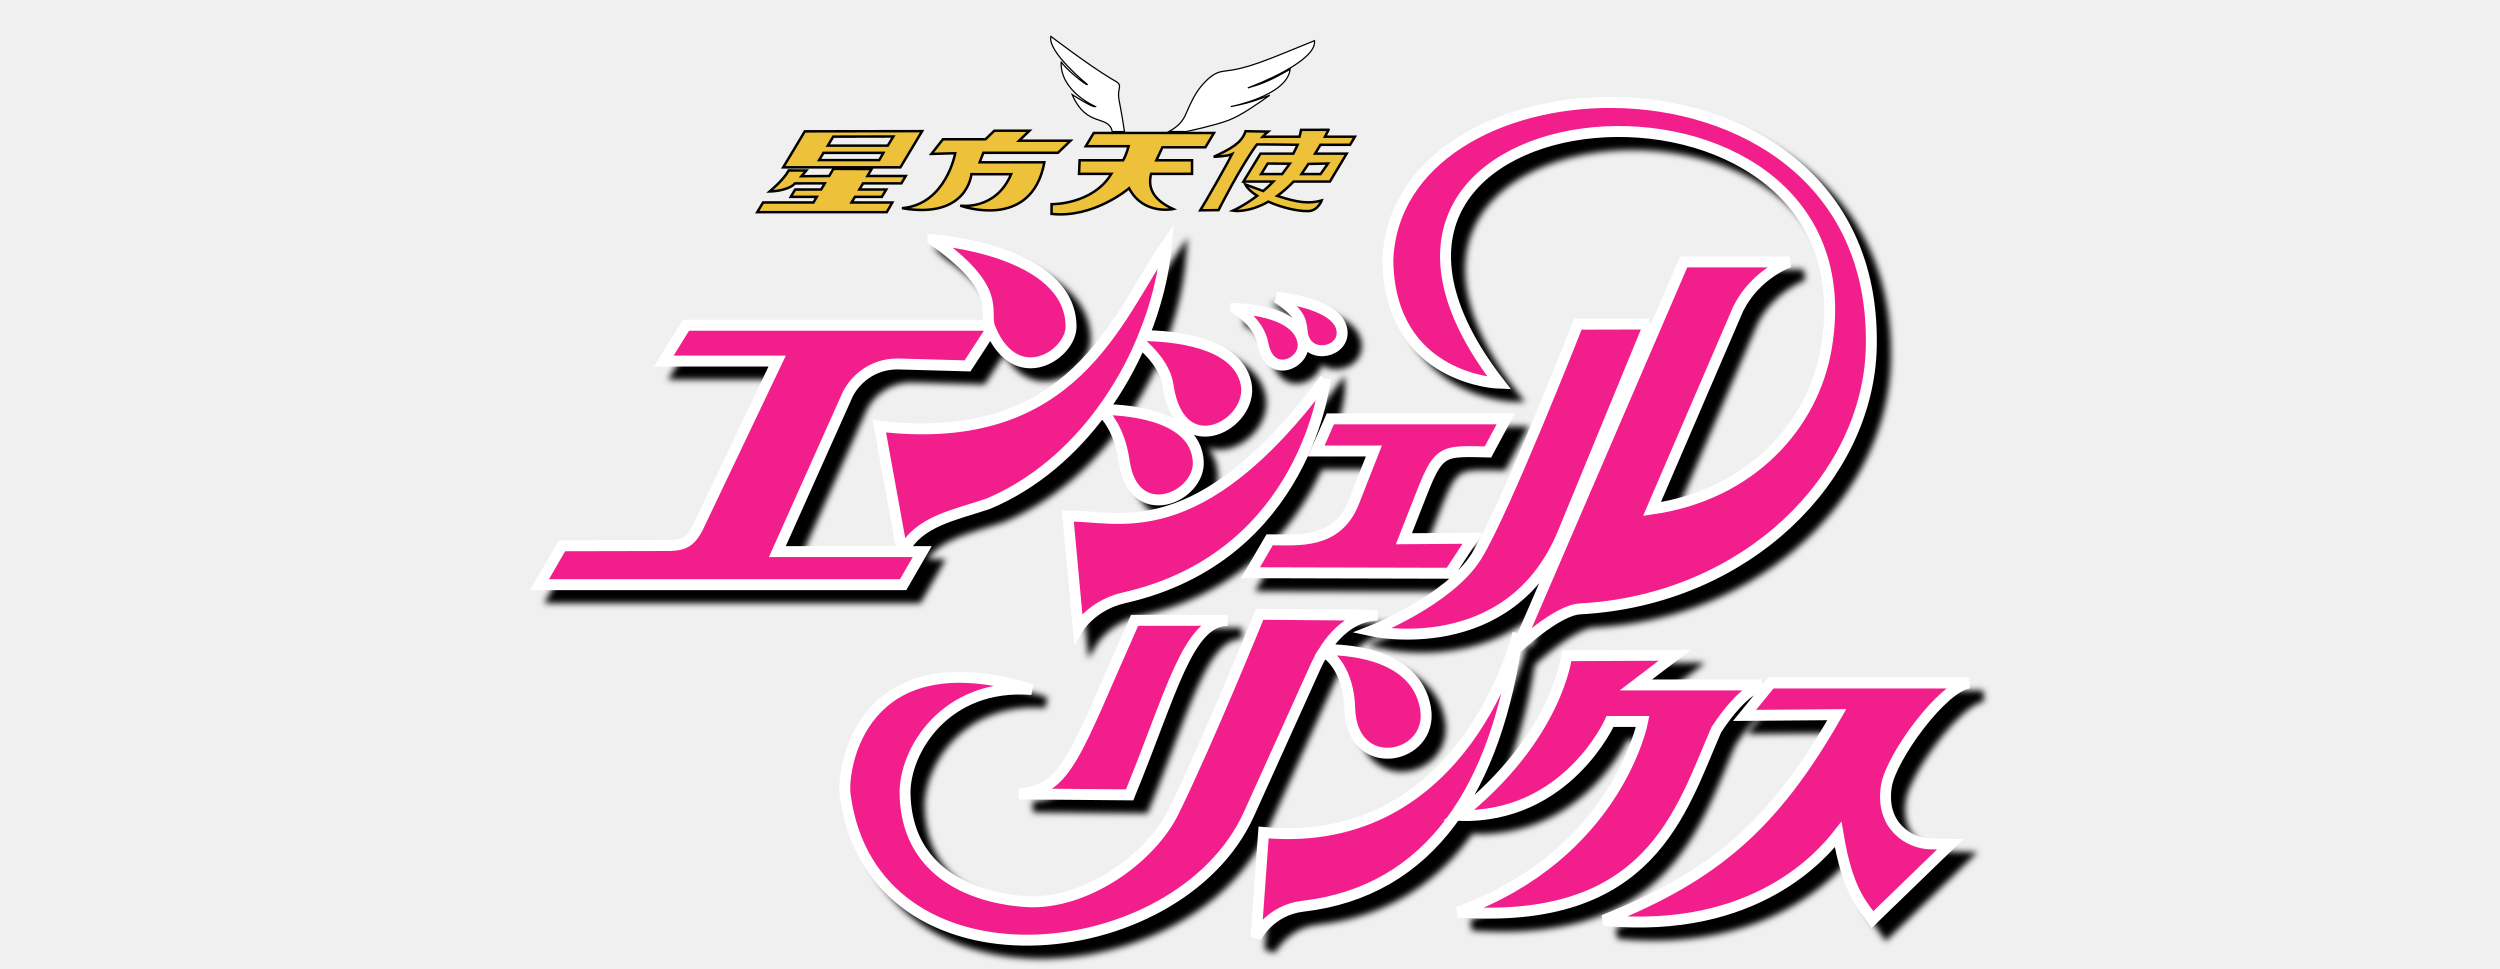
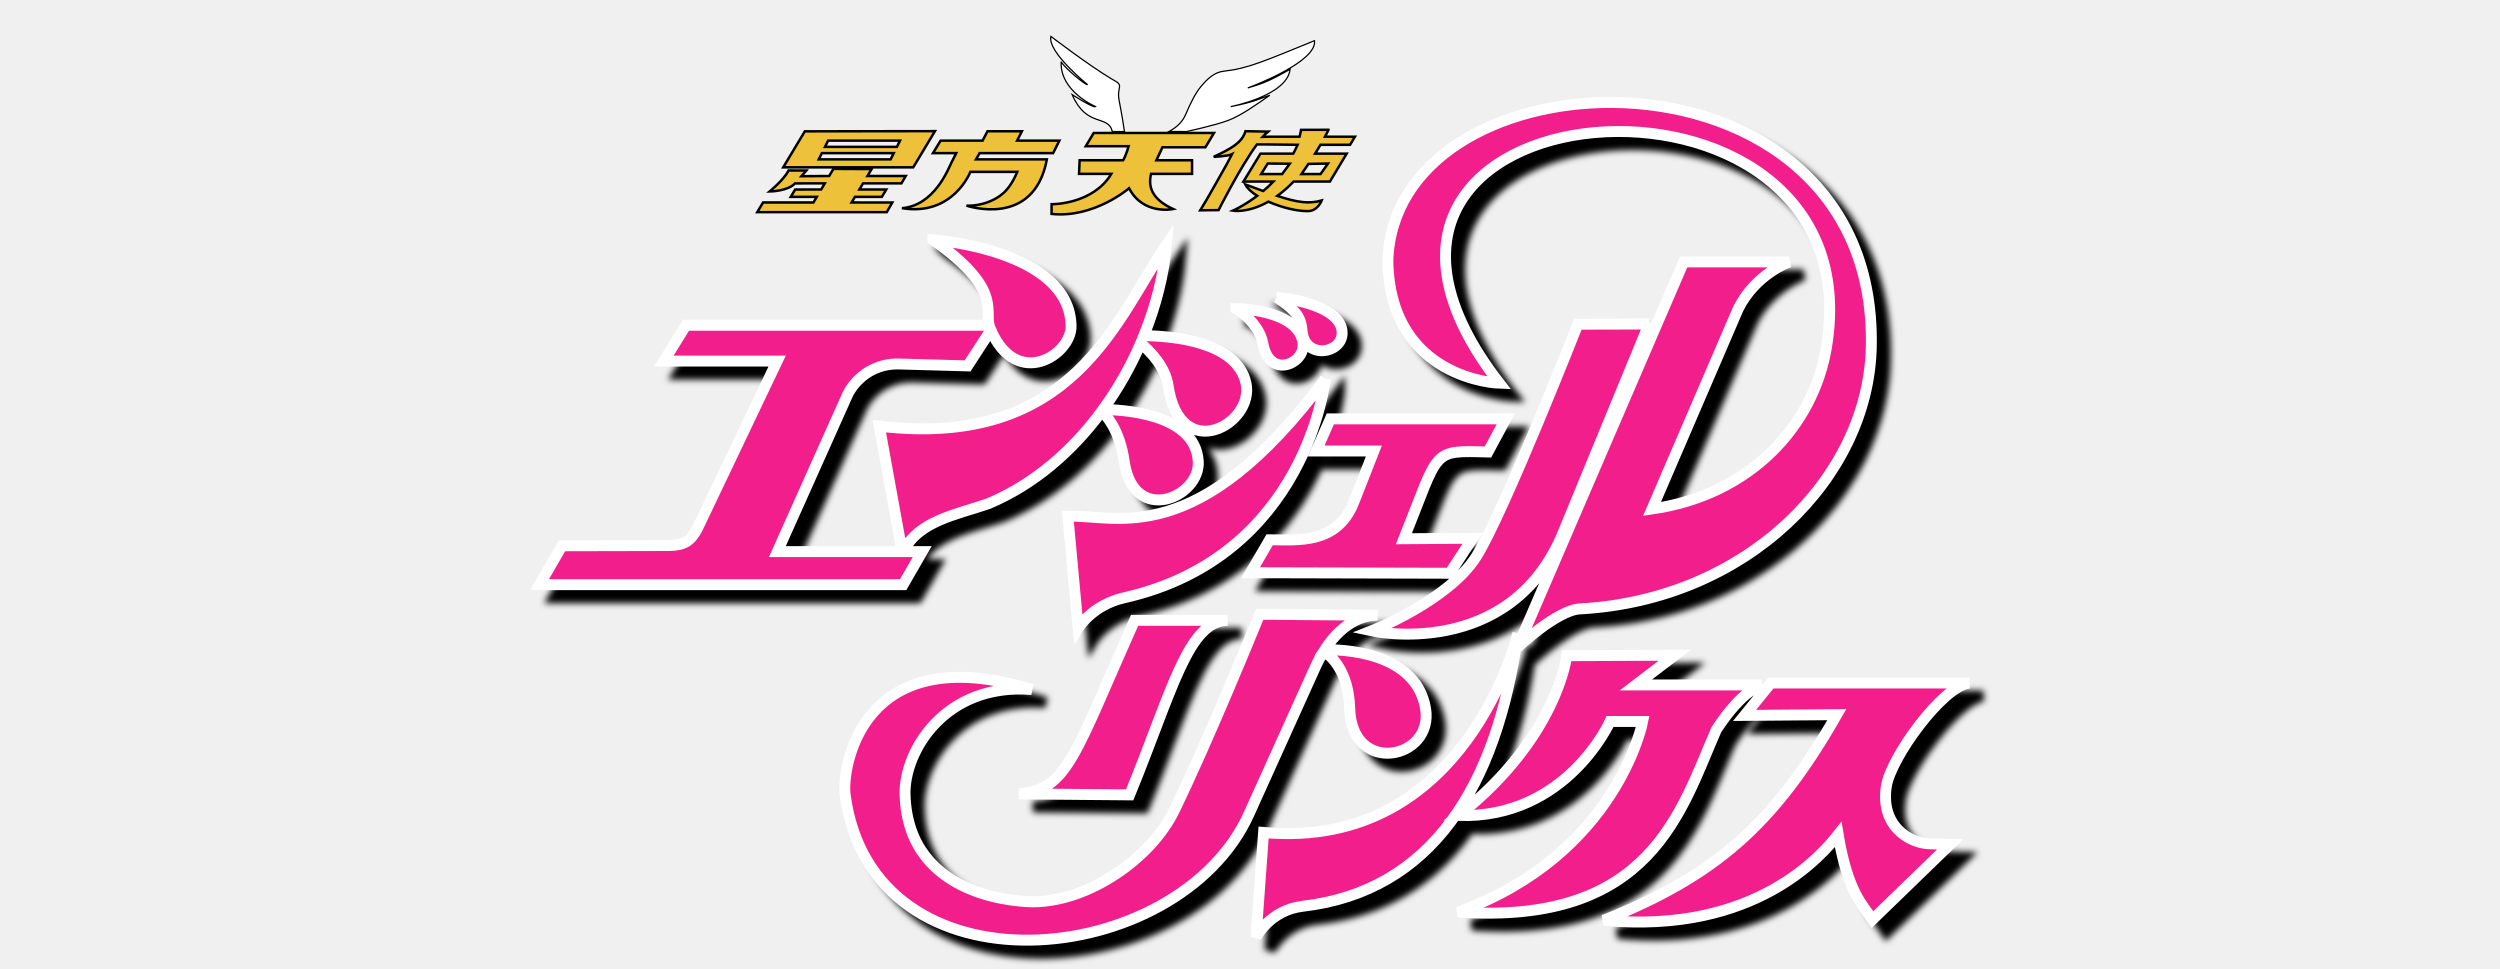
<svg xmlns="http://www.w3.org/2000/svg" version="1.1" id="svg2" width="800" height="310" viewBox="0 0 800 310">
  <defs id="defs6">
    <filter style="color-interpolation-filters:sRGB;" id="filter1269">
      <feGaussianBlur stdDeviation="1 1" result="blur" id="feGaussianBlur1267" />
    </filter>
  </defs>
  <g id="layer1" style="display:inline">
    <path id="path1062" d="m 520.338,36.967 c -36.171,-0.201 -70.693,18.105 -71.717,50.705 0.68,38.174 35.715,39.146 35.715,39.146 -75.346,-97.185 121.518,-112.887 104.644,-11.543 -4.19,25.166 -24.329,47.253 -55.831,51.775 l 27.603,-64.094 c 5.614,-11.229 16.374,-14.971 16.374,-14.971 H 543.284 L 490.105,211.342 c 0,0 12.64,-11.924 19.961,-12.319 53.524,-2.882 92.391,-42.097 93.26,-83.904 1.121,-53.923 -41.994,-77.925 -82.988,-78.153 z M 303.063,80.896 c 21.587,15.286 16.754,21.959 17.929,27.27 l -1.014,0.08 h -95.938 l -7.113,11.467 h 36.279 l -25.451,53.413 c -2.261,4.367 -4.434,5.498 -8.917,5.614 l -34.497,0.08 -7.188,12.451 h 116.361 l 6.11,-10.582 h -6.05 c 4.694,-9.77 16.744,-11.749 27.176,-15.323 14.67,-6.154 26.948,-16.864 36.332,-29.605 1.29,1.191 5.726,5.879 7.169,16.007 2.965,20.81 24.424,11.593 23.707,0 -0.981,-15.855 -26.016,-16.536 -30.498,-16.533 4.84,-6.655 8.889,-13.848 12.084,-21.228 3.213,2.75 7.874,7.638 8.743,13.51 3.802,25.69 27.752,12.358 24.951,-0.7 -2.89,-13.474 -23.823,-15.137 -32.696,-15.243 3.928,-9.69 6.409,-19.626 7.219,-29.022 -16.014,23.429 -29.632,65.322 -91.86,58.003 l 7.287,40.134 h -39.926 c 7.499,-16.759 19.501,-43.573 22.496,-50.277 0,0 4.285,-9.712 16.011,-9.776 l 22.363,0.624 7.449,-11.46 c 8.411,19.233 25.771,7.804 25.67,-1.23 -0.275,-24.561 -44.19,-27.675 -44.19,-27.675 z m 110.001,18.395 c 6.667,4.523 7.784,6.77 8.108,10.722 0.767,9.361 12.845,7.449 12.829,0.704 -0.023,-9.591 -20.937,-11.426 -20.937,-11.426 z m -13.06,3.628 c 0,0 7.349,4.276 8.615,11.15 2.166,11.763 13.715,6.39 12.867,-0.117 -1.413,-10.842 -21.482,-11.032 -21.482,-11.032 z m 132.198,4.941 -22.772,0.057 c 0,0 -23.577,60 -32.42,74.214 -8.842,14.214 -33.634,23.93 -33.634,23.93 0,0 44.329,9.888 61.336,-31.425 27.49,-66.776 27.49,-66.776 27.49,-66.776 z M 428.599,125.449 c -41.022,55.027 -66.716,43.45 -82.375,43.891 l 3.307,35.84 c 0,0 4.458,-7.397 14.668,-9.704 58.604,-13.242 64.4,-70.026 64.4,-70.026 z m 1.619,12.754 -4.521,10.291 h 18.455 l -6.394,16.299 c -5.391,13.746 -18.062,12.107 -26.956,12.107 l -6.14,10.544 63.765,0.166 7.332,-11.199 -21.993,0.155 c 11.522,-28.734 8.586,-28.226 26.888,-27.759 l 5.709,-10.605 z m -22.613,62.535 c 0,0 -16.314,40.238 -27.448,63.004 -7.325,14.978 -27.09,28.896 -44.912,29.007 -2.378,0.015 -40.176,-0.31 -41.114,-34.308 -0.383,-13.897 12.867,-35.836 40.546,-33.63 -54.917,-16.762 -60.784,25.545 -59.728,33.608 8.619,65.811 106.582,56.378 129.224,6.258 l 21.247,-47.031 c 0.865,-1.914 1.781,-3.57 2.716,-5.07 2.05,1.309 7.921,6.082 8.289,18.296 0.655,21.737 27.004,16.301 24.263,0 -3.106,-18.473 -27.367,-18.882 -32.264,-18.777 6.5,-10.09 14.077,-11.01 16.268,-11.051 z m 37.088,0.306 0.655,0.004 c 0,0 -0.255,-0.011 -0.655,-0.004 z m -77.112,1.638 c -19.308,43.207 -21.357,54.213 -37.016,55.536 l 35.431,0.314 c 13.568,-33.062 18.606,-55.694 31.394,-55.85 z m 122.66,4.15 c 0,0 -16.318,69.693 -81.38,63.738 l -2.429,33.524 c 0,0 4.438,-8.704 14.997,-9.928 40.904,-4.742 62.159,-37.987 68.812,-87.335 z m 50.235,7.007 -34.622,0.155 c 0,0 -2.807,26.043 -34.622,51.151 34.621,1.092 48.503,-30.1 48.503,-30.1 h 10.446 c 0,0 -8.108,42.578 -59.104,60.98 61.757,4.367 71.271,-32.284 82.655,-58.328 8.421,-12.944 14.502,-14.347 14.502,-14.347 h -40.236 z m 30.721,8.887 -8.418,10.378 29.51,-0.242 c -20.178,35.352 -39.024,51.62 -74.581,65.812 48.813,4.679 70.334,-21.518 75.013,-27.445 3.119,18.714 8.031,22.691 10.994,27.214 l 24.872,-24.096 -6.549,-0.155 c -6.492,-0.155 -15.912,-5.699 -13.877,-18.482 1.458,-9.158 17.933,-31.892 26.51,-32.983 z" style="fill:#000000;fill-opacity:1;stroke:#000000;stroke-width:3.5;stroke-linecap:butt;stroke-linejoin:miter;stroke-miterlimit:4;stroke-dasharray:none;stroke-opacity:1;paint-order:normal;filter:url(#filter1269)" />
  </g>
  <g id="layer2" style="display:inline" transform="translate(-0.8786788,160.2601)">
    <g id="g1051" transform="matrix(0.9806797,0,0,0.9806797,161.8909,2.120577)">
      <path id="path1387" d="m 361.804,-132.137 c -36.884,-0.205 -72.086,18.462 -73.13,51.704 0.694,38.926 36.419,39.918 36.419,39.918 -76.831,-99.1 123.912,-115.111 106.706,-11.77 -4.273,25.662 -24.808,48.184 -56.931,52.795 L 403.014,-64.848 c 5.725,-11.45 16.697,-15.266 16.697,-15.266 H 385.202 L 330.975,45.673 c 0,0 12.889,-12.159 20.354,-12.561 54.578,-2.939 94.211,-42.927 95.097,-85.557 1.143,-54.985 -42.821,-79.46 -84.623,-79.693 z m -221.555,44.794 c 22.012,15.587 17.084,22.392 18.283,27.808 l -1.034,0.081 H 59.669 L 52.416,-47.761 H 89.409 L 63.457,6.705 c -2.306,4.453 -4.521,5.606 -9.093,5.725 l -35.176,0.081 -7.33,12.696 H 130.511 l 6.23,-10.791 h -6.169 c 4.786,-9.963 17.074,-11.98 27.711,-15.624 14.959,-6.275 27.479,-17.196 37.047,-30.188 1.315,1.215 5.839,5.995 7.311,16.323 3.023,21.22 24.905,11.822 24.174,0 -1,-16.168 -26.529,-16.862 -31.099,-16.859 4.935,-6.787 9.064,-14.121 12.322,-21.647 3.276,2.804 8.029,7.788 8.916,13.777 3.877,26.196 28.299,12.601 25.443,-0.714 -2.947,-13.74 -24.293,-15.436 -33.34,-15.543 4.005,-9.881 6.535,-20.012 7.361,-29.594 -16.33,23.891 -30.216,66.609 -93.67,59.145 l 7.43,40.925 H 89.467 c 7.646,-17.089 19.886,-44.431 22.939,-51.268 0,0 4.369,-9.904 16.327,-9.969 l 22.804,0.637 7.596,-11.686 c 8.577,19.612 26.279,7.957 26.176,-1.254 -0.281,-25.045 -45.06,-28.221 -45.06,-28.221 z m 112.168,18.757 c 6.798,4.612 7.937,6.904 8.267,10.933 0.783,9.546 13.098,7.596 13.082,0.718 -0.023,-9.78 -21.35,-11.651 -21.35,-11.651 z m -13.317,3.7 c 0,0 7.494,4.361 8.784,11.369 2.208,11.995 13.986,6.516 13.121,-0.12 -1.441,-11.056 -21.905,-11.25 -21.905,-11.25 z m 134.803,5.038 -23.221,0.058 c 0,0 -24.042,61.182 -33.058,75.676 -9.016,14.494 -34.297,24.401 -34.297,24.401 0,0 45.202,10.083 62.545,-32.044 28.031,-68.092 28.031,-68.092 28.031,-68.092 z M 268.257,-41.912 C 226.427,14.199 200.227,2.393 184.259,2.843 l 3.372,36.546 c 0,0 4.546,-7.543 14.957,-9.896 59.758,-13.503 65.669,-71.406 65.669,-71.406 z m 1.651,13.005 -4.61,10.493 h 18.819 l -6.52,16.62 C 272.1,12.222 259.18,10.551 250.11,10.551 l -6.261,10.752 65.021,0.17 7.477,-11.419 -22.426,0.158 c 11.749,-29.3 8.755,-28.782 27.418,-28.305 l 5.822,-10.814 z m -23.059,63.767 c 0,0 -16.636,41.031 -27.989,64.246 -7.47,15.273 -27.624,29.465 -45.797,29.578 -2.425,0.016 -40.968,-0.316 -41.924,-34.983 C 130.749,79.53 144.261,57.159 172.485,59.407 116.486,42.316 110.504,85.456 111.58,93.677 c 8.789,67.107 108.682,57.489 131.77,6.381 l 21.666,-47.957 c 0.882,-1.952 1.816,-3.64 2.77,-5.17 2.09,1.334 8.078,6.201 8.453,18.657 0.667,22.166 27.536,16.622 24.741,0 C 297.813,46.751 273.074,46.334 268.08,46.441 274.707,36.153 282.434,35.215 284.669,35.172 Z m 37.819,0.312 0.667,0.004 c 0,0 -0.26,-0.012 -0.667,-0.004 z m -78.632,1.67 C 186.349,80.901 184.259,92.123 168.291,93.473 l 36.129,0.32 c 13.835,-33.713 18.973,-56.791 32.013,-56.95 z m 125.077,4.232 c 0,0 -16.64,71.066 -82.983,64.994 l -2.477,34.185 c 0,0 4.526,-8.875 15.293,-10.123 41.71,-4.835 63.384,-38.735 70.167,-89.056 z m 51.225,7.145 -35.304,0.158 c 0,0 -2.863,26.556 -35.304,52.159 35.303,1.113 49.458,-30.693 49.458,-30.693 h 10.652 c 0,0 -8.267,43.417 -60.268,62.182 62.973,4.453 72.675,-32.92 84.283,-59.477 8.587,-13.199 14.787,-14.629 14.787,-14.629 h -41.029 z m 31.326,9.062 -8.584,10.582 30.092,-0.247 c -20.575,36.049 -39.793,52.637 -76.051,67.108 49.774,4.771 71.72,-21.942 76.491,-27.985 3.18,19.083 8.19,23.138 11.211,27.75 l 25.362,-24.571 -6.678,-0.158 c -6.62,-0.158 -16.226,-5.812 -14.151,-18.846 1.486,-9.338 18.286,-32.52 27.032,-33.633 z" style="fill:#f21e8c;fill-opacity:1;stroke:#ffffff;stroke-width:3.569;stroke-linecap:butt;stroke-linejoin:miter;stroke-miterlimit:4;stroke-dasharray:none;stroke-opacity:1;paint-order:normal" />
      <path id="path2564" d="m 217.322,-122.688 c 2.953,-1.686 4.443,-3.254 5.582,-5.972 1.093,-2.611 2.887,-6.431 4.729,-8.617 2.243,-2.662 4.442,-4.728 7.466,-5.059 8.122,-0.891 13.691,-3.502 29.648,-9.971 0.815,6.73 -19.119,14.444 -21.773,15.423 4.957,-1.438 7.137,-2.314 13.814,-6.076 -1.025,8.678 -19.383,12.174 -19.383,12.174 8.012,-1.568 9.868,-2.783 12.743,-3.705 -3.965,2.754 -9.113,6.48 -13.415,8.14 -4.429,1.709 -13.792,3.696 -13.792,3.696 z" style="display:inline;fill:#ffffff;stroke:#000000;stroke-width:0.408;stroke-linecap:butt;stroke-linejoin:miter;stroke-miterlimit:4;stroke-dasharray:none;stroke-opacity:1" />
-       <path id="path2483" d="m 147.509,-115.579 c 0,0 -2.977,16.726 -17.381,17.927 21.414,3.696 22.663,-11.089 22.663,-11.089 h 12.964 c -5.09,12.013 -16.613,10.257 -16.613,10.257 0,0 23.239,8.501 27.464,-14.138 h -21.126 l 1.2,-3.096 h 24.343 l 4.105,-3.95 h -16.781 l 3.397,-3.269 h -11.463 l -2.911,2.801 h -13.869 l -3.755,4.775 z" style="display:inline;fill:#edc139;fill-opacity:1;stroke:#000000;stroke-width:0.816;stroke-linecap:butt;stroke-linejoin:miter;stroke-miterlimit:4;stroke-dasharray:none;stroke-opacity:1" />
+       <path id="path2483" d="m 147.844,-115.614 -1.553,3.059 c -1.036,2.039 -5.5,14.014 -16.163,14.903 16.697,2.738 22.322,-11.844 22.322,-11.844 h 15.296 c -1.601,3.778 -3.389,6.269 -5.764,7.909 -5.177,3.574 -10.801,3.104 -10.801,3.104 0,0 22.009,7.548 26.235,-15.091 h -23.134 l 1.193,-2.039 h 23.98 l 2.039,-4.079 -13.783,0 1.547,-3.059 h -11.217 l -1.594,3.059 -13.701,-4e-5 -2.491,4.079 z" style="display:inline;fill:#edc139;fill-opacity:1;stroke:#000000;stroke-width:0.816;stroke-linecap:butt;stroke-linejoin:miter;stroke-miterlimit:4;stroke-dasharray:none;stroke-opacity:1" />
      <path id="path2486" d="m 192.697,-122.189 -2.581,4.312 h 13.988 c 0,0 -0.871,3.119 -1.816,4.597 h -14.186 l -0.192,4.435 h 10.546 c -6.111,10.101 -19.499,9.899 -19.499,9.899 l -0.011,3.169 c 13.835,1.486 25.294,-8.379 25.294,-8.379 4.617,8.886 14.395,6.796 14.395,6.796 -7.284,-3.331 -8.168,-7.581 -7.215,-11.486 h 13.365 v -4.435 h -11.632 c 0.818,-1.656 1.951,-4.234 1.951,-4.234 h 14.034 l 2.805,-4.675 z" style="display:inline;fill:#edc139;fill-opacity:1;stroke:#000000;stroke-width:0.816;stroke-linecap:butt;stroke-linejoin:miter;stroke-miterlimit:4;stroke-dasharray:none;stroke-opacity:1" />
-       <path id="path2491" d="m 136.708,-122.787 -38.276,0.061 -7.05,11.749 h 38.239 z m -9.387,1.747 -1.838,2.985 h -19.554 l 1.764,-2.94 z m -22.803,5.336 H 124.073 l -1.373,2.366 H 103.099 Z m 3.243,5.229 -1.384,2.328 -9.045,0.066 1.586,-1.85 -5.758,-0.026 c -1.529,2.986 -6.203,6.865 -6.203,6.865 0,0 5.924,-0.075 8.266,-2.643 l 2.448,-0.006 h 7.275 l -1.188,2 -8.477,0.002 -1.441,2.402 h 8.489 l -1.084,1.825 -16.436,-0.005 -1.901,3.169 h 42.258 l 1.811,-3.157 -13.288,-0.004 1.097,-1.828 h 8.778 l 1.444,-2.408 -8.778,0.002 1.199,-1.998 h 12.512 l 1.419,-2.411 -12.486,0.002 1.358,-2.263 z" style="display:inline;fill:#edc139;fill-opacity:1;stroke:#000000;stroke-width:0.816;stroke-linecap:butt;stroke-linejoin:miter;stroke-miterlimit:4;stroke-dasharray:none;stroke-opacity:1" />
+       <path id="path2491" d="m 140.895,-122.787 -42.462,0.061 -7.05,11.749 42.426,0 z m -11.405,3.094 -1.02,2.039 h -23.453 l 1.02,-2.039 z m -25.493,4.079 h 23.453 l -1.02,2.039 h -23.453 z m 3.764,5.139 -1.384,2.328 -9.045,0.066 1.586,-1.85 -5.758,-0.026 c -1.529,2.986 -6.203,6.865 -6.203,6.865 0,0 5.924,-0.075 8.266,-2.643 l 2.448,-0.006 h 7.275 l -1.188,2 -8.477,0.002 -1.441,2.402 h 8.489 l -1.084,1.825 -16.436,-0.005 -1.901,3.169 h 42.258 l 1.811,-3.157 -13.288,-0.004 1.097,-1.828 h 8.778 l 1.444,-2.408 -8.778,0.002 1.199,-1.998 h 12.512 l 1.419,-2.411 -12.486,0.002 1.358,-2.263 z" style="display:inline;fill:#edc139;fill-opacity:1;stroke:#000000;stroke-width:0.816;stroke-linecap:butt;stroke-linejoin:miter;stroke-miterlimit:4;stroke-dasharray:none;stroke-opacity:1" />
      <path id="path2529" d="m 269.329,-123.226 -8.973,0.019 c -0.135,0.764 -0.301,1.505 -0.49,2.234 h -9.718 l -2.33,0.054 c 0.505,-0.55 1.307,-1.371 1.755,-1.721 l -7.334,-0.127 c -1.2,3.742 -4.484,5.592 -10.389,8.364 0,0 4.658,-0.197 6.011,-0.86 -1.104,2.264 -9.225,16.554 -10.378,18.31 l 5.957,-0.069 c 0,0 6.924,-13.82 12.515,-21.434 l 2.731,0.004 10.551,0.12 c -0.411,0.951 -0.962,1.956 -1.412,2.882 h -10.698 l -5.567,9.112 h 9.776 c -1.099,1.136 -2.22,2.17 -3.326,3.098 -1.763,-0.634 -3.684,-1.341 -5.841,-2.145 0.651,1.289 2.052,2.553 3.877,3.704 -4.342,3.271 -7.951,4.857 -7.951,4.857 0,0 4.831,0.885 11.593,-2.951 4.316,1.912 9.486,3.173 13.055,3.079 3.095,-0.082 4.348,-3.461 4.348,-3.461 -4.107,1.149 -7.759,0.704 -14.494,-1.497 1.703,-1.235 3.488,-2.765 5.324,-4.683 h 11.851 l 5.467,-9.112 h -10.285 c 0.583,-0.917 1.165,-1.874 1.748,-2.882 h 9.645 l 1.582,-2.639 h -9.764 c 0.39,-0.731 0.777,-1.477 1.165,-2.253 z m -19.857,11.01 7.197,0.058 -2.481,3.376 h -6.854 z m 19.677,0 -2.433,3.434 h -6.211 l 2.249,-3.31 z" clip-path="none" style="display:inline;fill:#edc139;fill-opacity:1;stroke:#000000;stroke-width:0.816;stroke-linecap:butt;stroke-linejoin:miter;stroke-miterlimit:4;stroke-dasharray:none;stroke-opacity:1" />
      <path id="path2561" d="m 202.728,-122.649 c -1.743,-11.894 -2.362,-10.437 -1.621,-14.488 0.239,-1.306 -0.951,-1.718 -2.753,-2.798 -7.414,-4.443 -19.623,-13.767 -19.623,-13.767 -1.222,5.031 11.908,15.709 11.908,15.709 -0.17,0.555 -7.579,-5.469 -8.564,-7.462 -0.441,9.769 11.253,14.669 11.253,14.669 -0.679,0.588 -7.661,-3.915 -7.661,-3.915 4.742,10.981 11.779,6.332 13.112,12.06 0.973,0.009 3.075,-0.058 3.95,-0.01 z" style="display:inline;fill:#ffffff;stroke:#000000;stroke-width:0.408;stroke-linecap:butt;stroke-linejoin:miter;stroke-miterlimit:4;stroke-dasharray:none;stroke-opacity:1" />
    </g>
  </g>
</svg>
